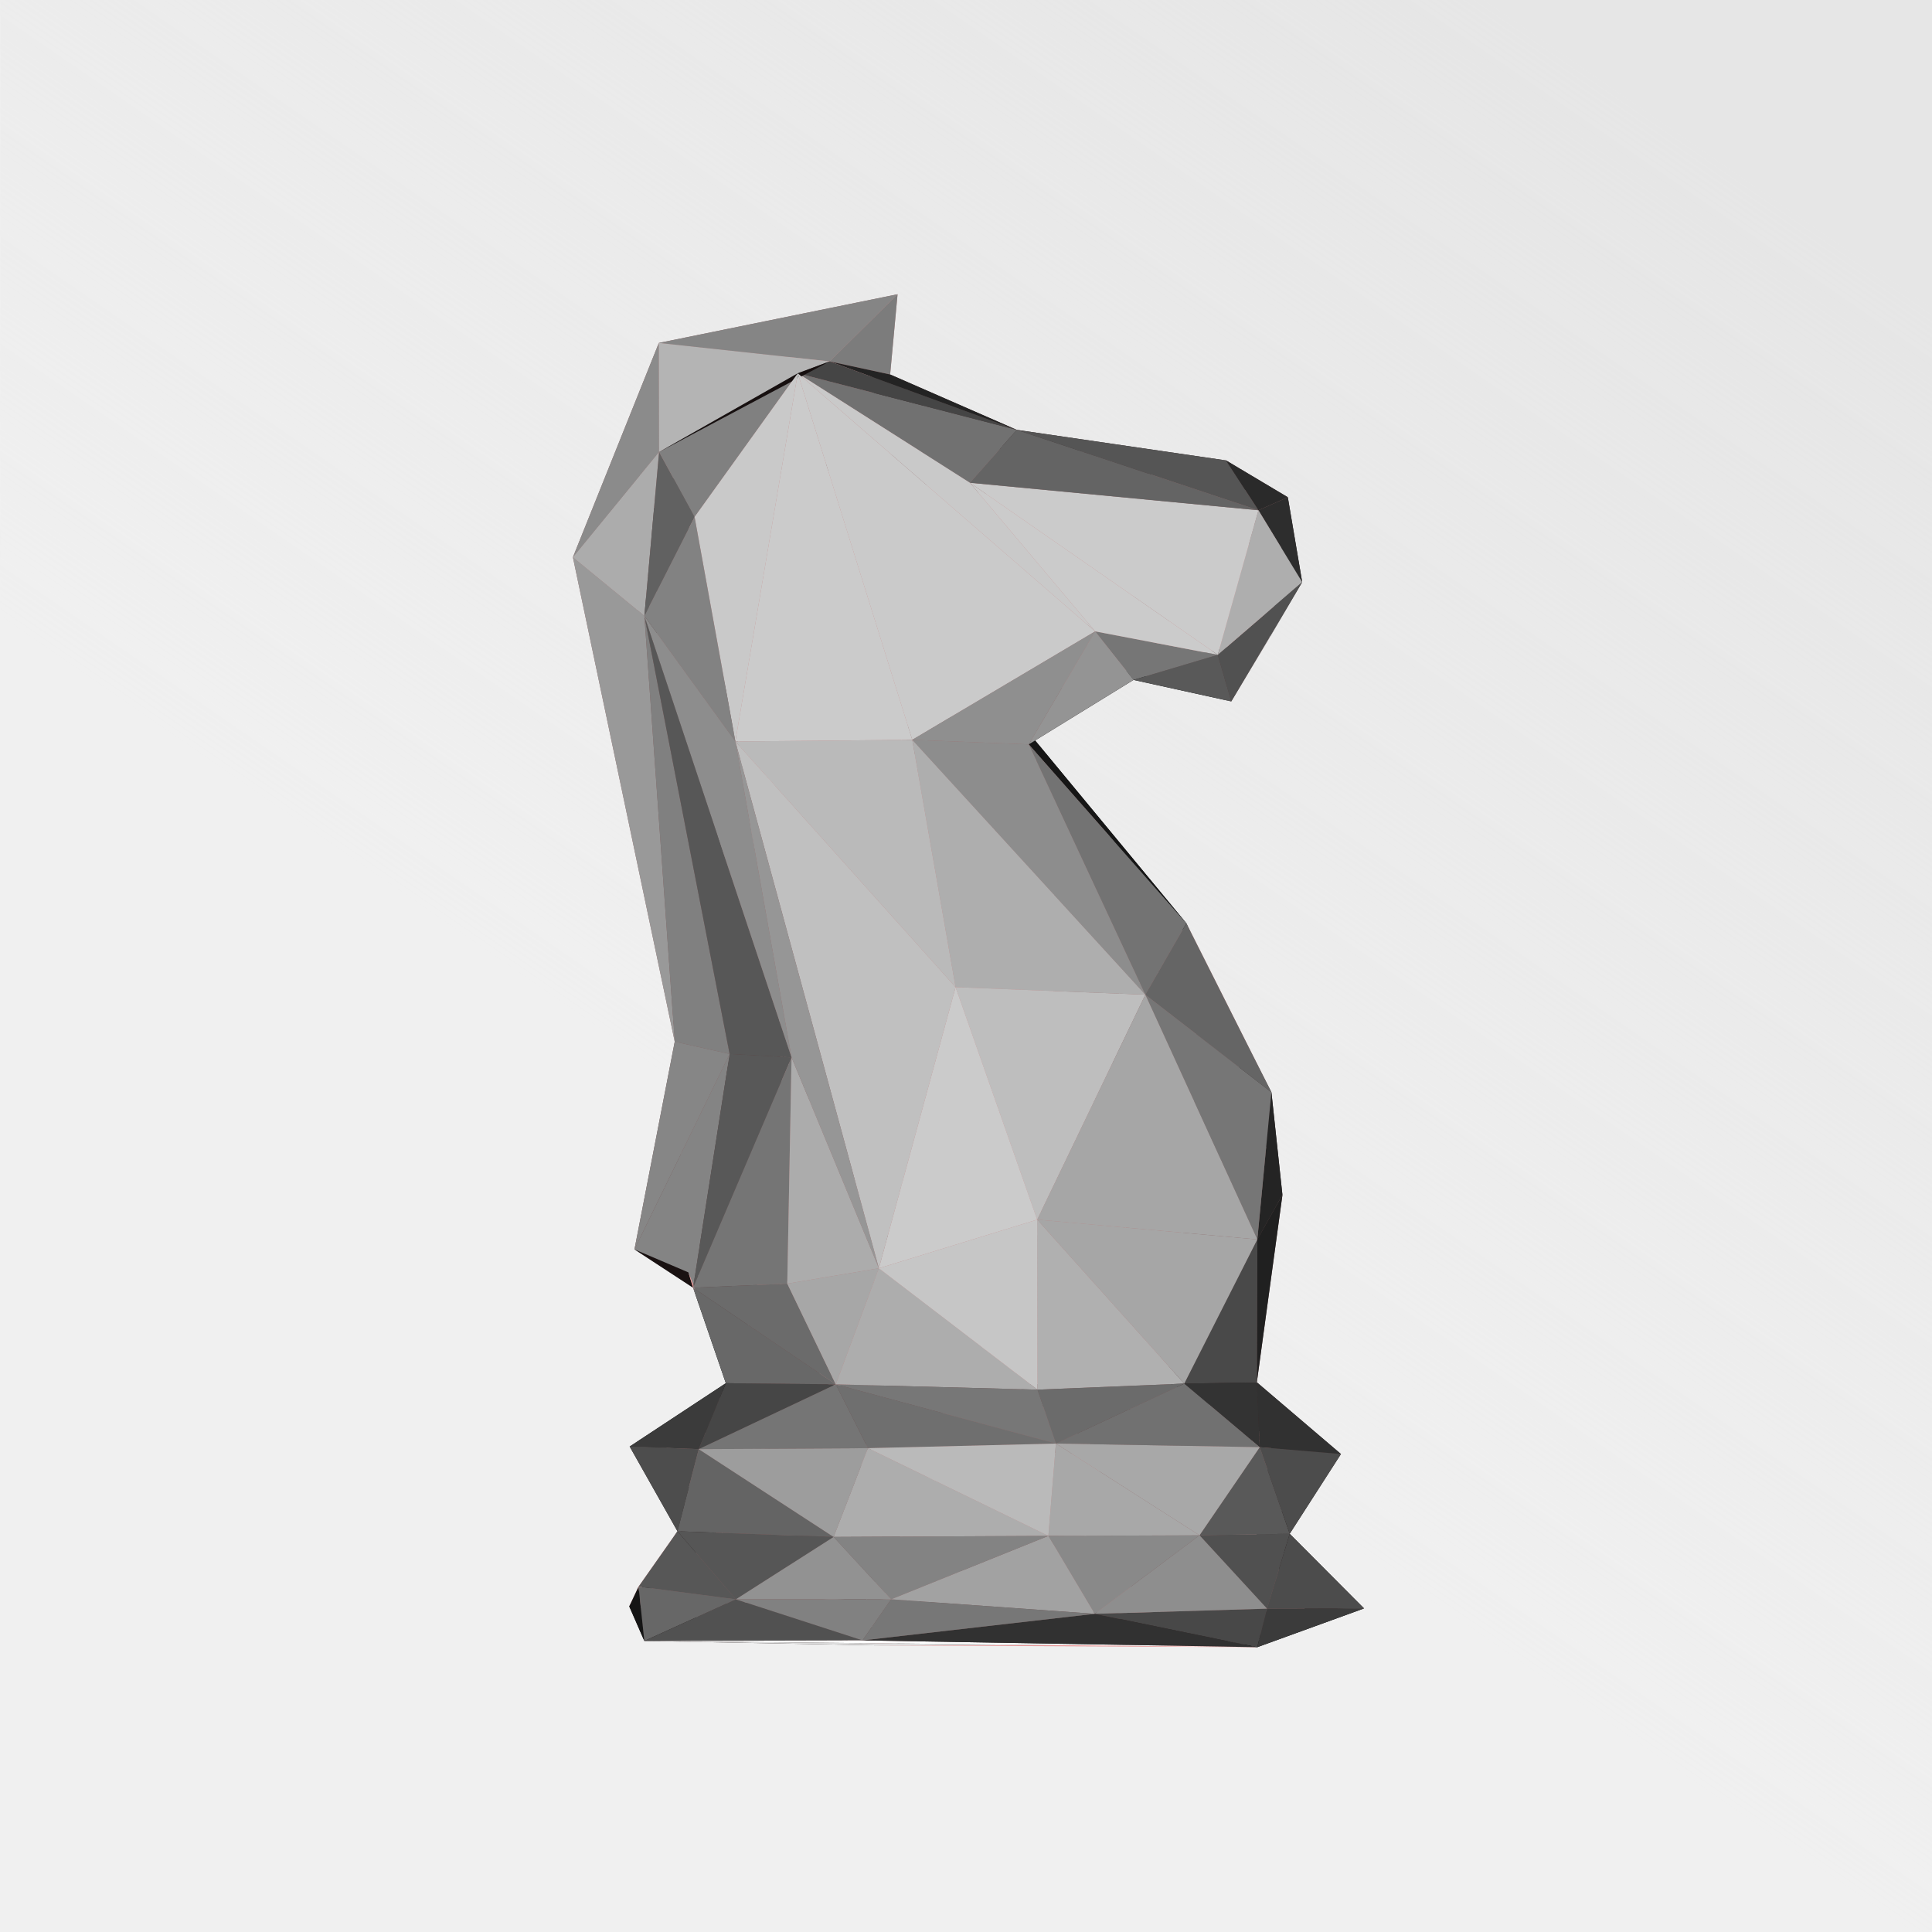
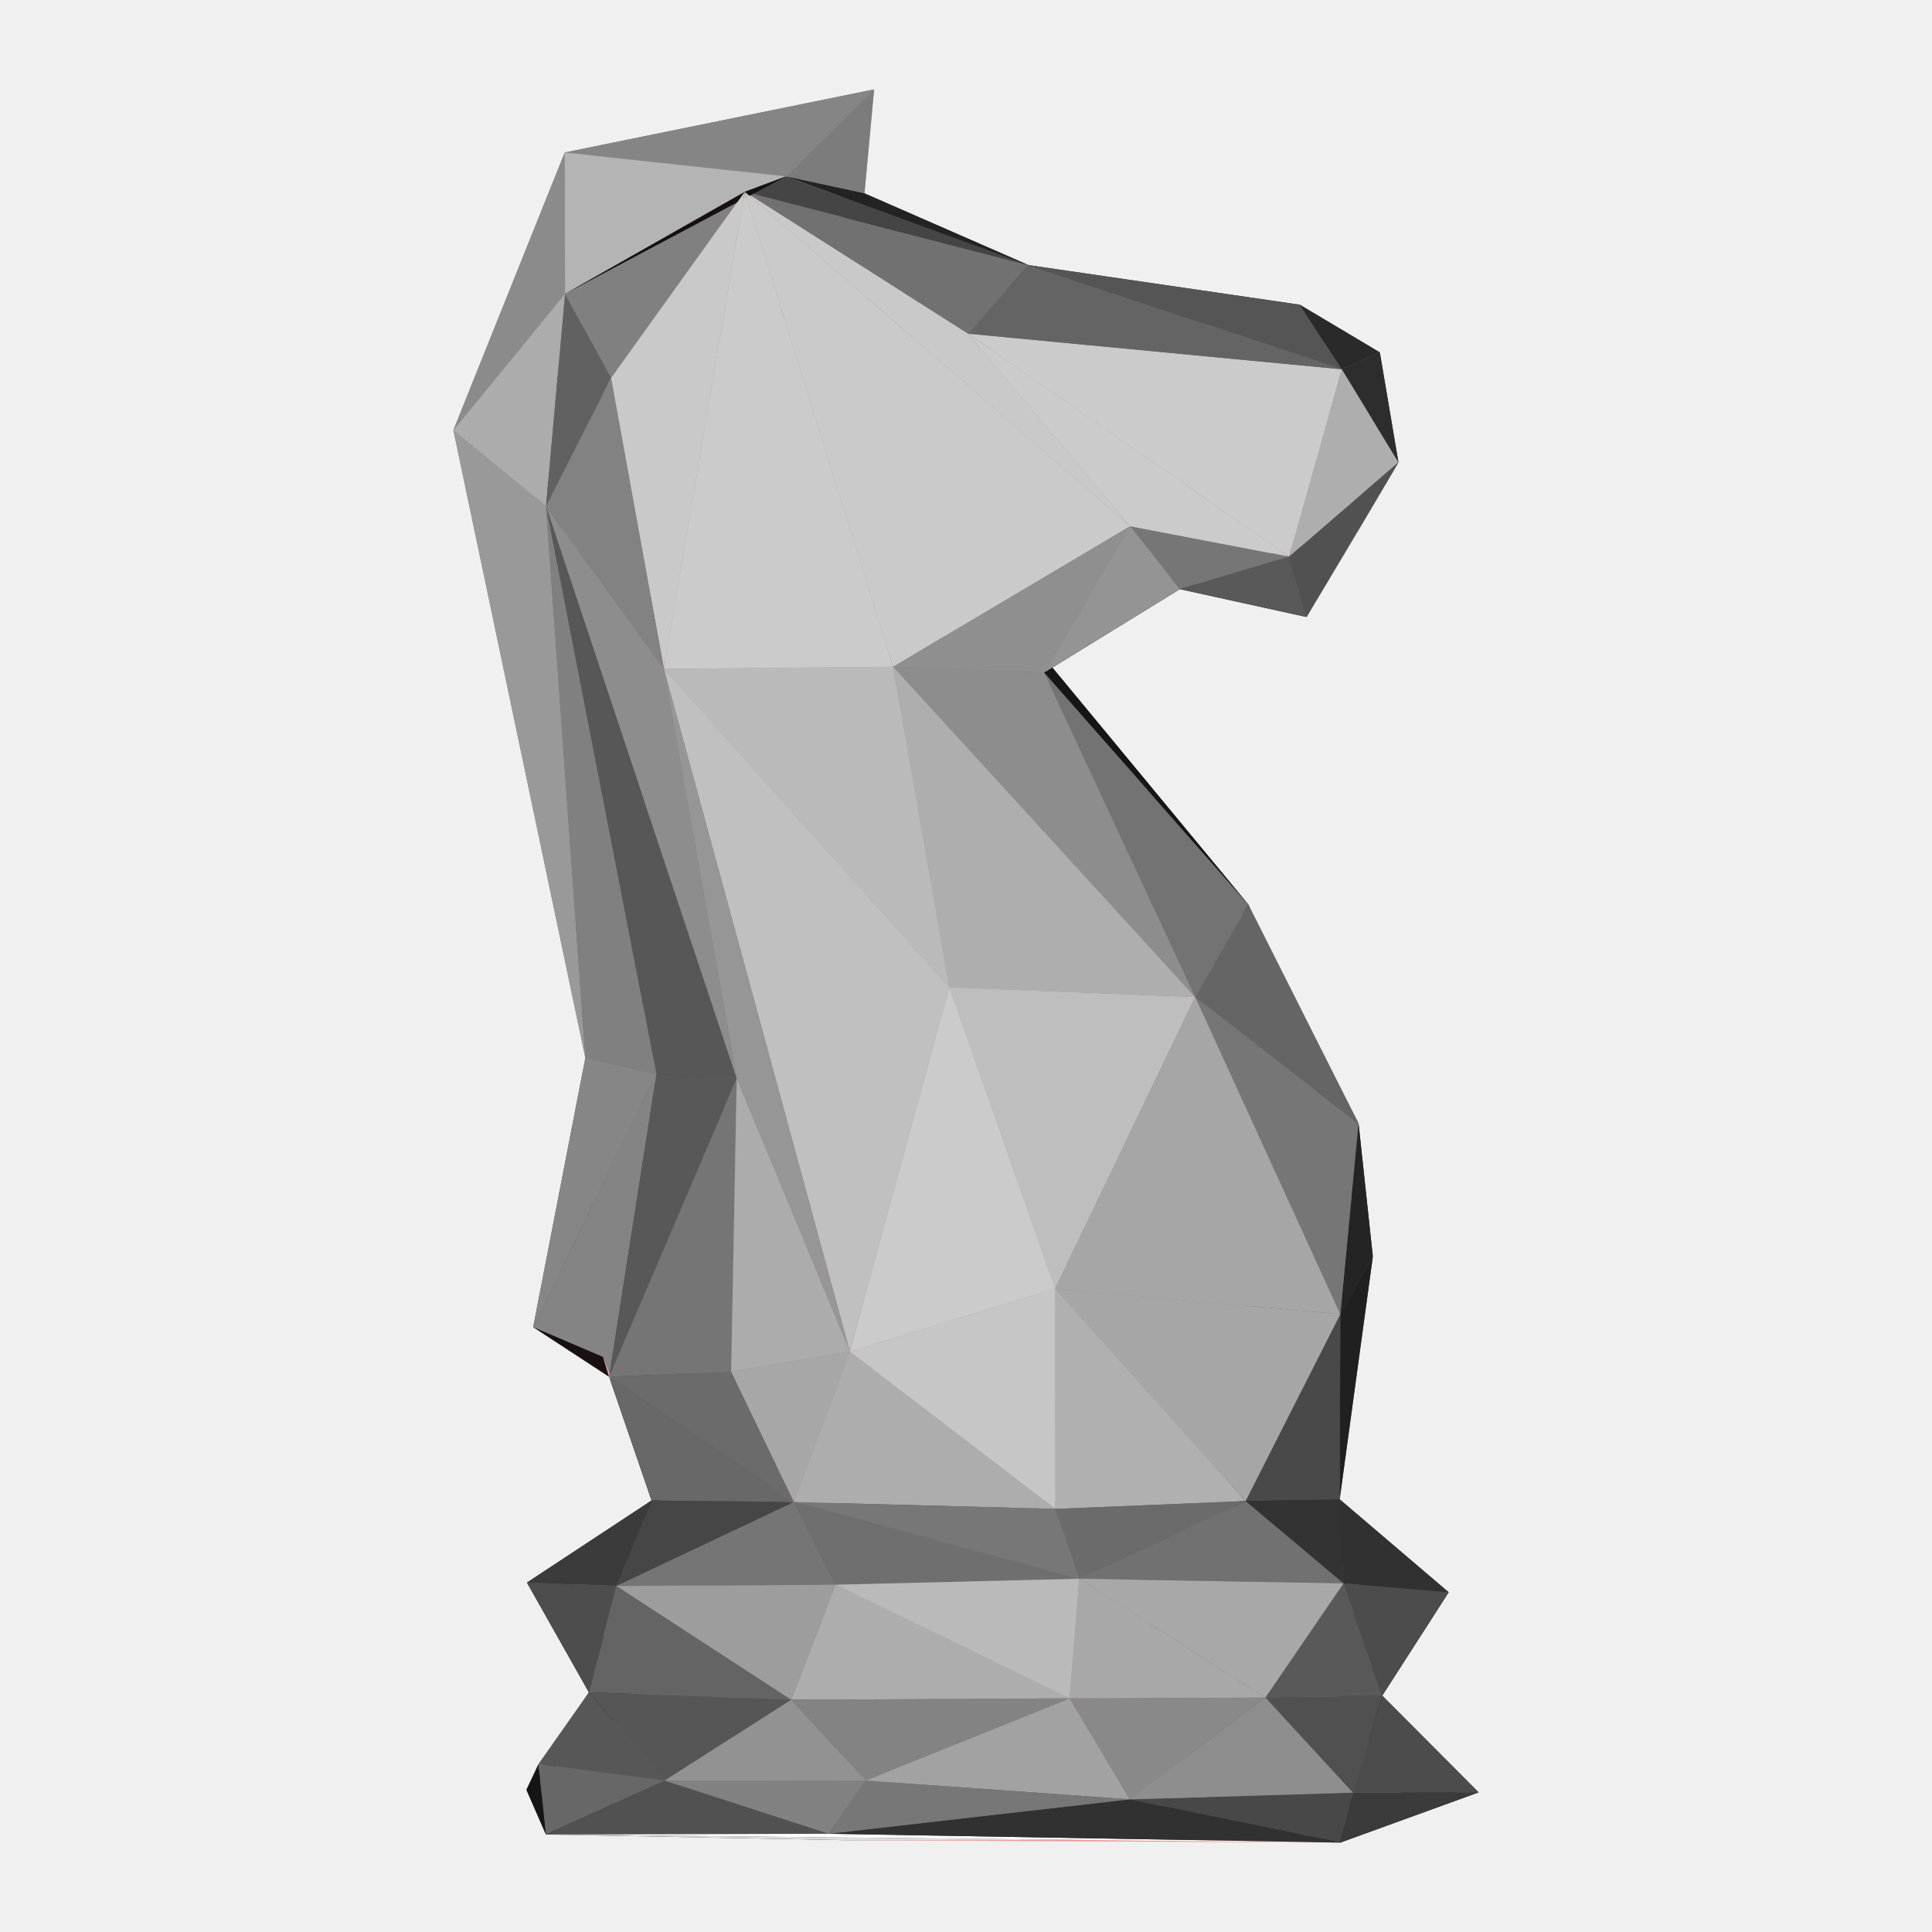
- <svg xmlns="http://www.w3.org/2000/svg" xmlns:xlink="http://www.w3.org/1999/xlink" version="1.1" id="Layer_1" x="0px" y="0px" viewBox="0 0 500 500" enable-background="new 0 0 2674.243 1085.728" width="500" height="500">
-   <defs id="defs2653">
-     <linearGradient id="linearGradient4434">
-       <stop style="stop-color:#e6e6e6;stop-opacity:1;" offset="0" id="stop4430" />
-       <stop style="stop-color:#e6e6e6;stop-opacity:0;" offset="1" id="stop4432" />
-     </linearGradient>
-     <linearGradient xlink:href="#linearGradient4434" id="linearGradient4436" x1="155.945" y1="-1.133" x2="75.141" y2="116.298" gradientUnits="userSpaceOnUse" gradientTransform="matrix(2.456624,0,0,2.456624,1.395686,2.321713)" />
-   </defs>
-   <rect style="fill:url(#linearGradient4436);fill-opacity:1;stroke:#ff7f2a;stroke-width:0" id="rect4332" width="501.116" height="502.428" x="0.084" y="-0.302" />
-   <g id="g4107" transform="matrix(0.4875319,0,0,0.4875319,-527.9996,-76.15766)">
+ <svg xmlns="http://www.w3.org/2000/svg" version="1.1" id="Layer_1" x="0px" y="0px" viewBox="0 0 500 500" enable-background="new 0 0 2674.243 1085.728" width="500" height="500">
+   <defs id="defs2653" />
+   <g id="g4107" transform="matrix(0.6317757,0,0,0.6317757,-759.0146,-174.2421)">
    <g id="g1048">
-       <polygon fill="#b67f7f" points="1659.466,971.479 1535.436,925.903 1668.236,928.147 " id="polygon656" />
-       <polygon fill="#bb8383" points="1659.466,971.479 1561.669,970.623 1535.436,925.903 " id="polygon658" />
-       <polygon fill="#aa7777" points="1696.42,1013.53 1543.052,1004.564 1659.466,971.479 " id="polygon660" />
-       <polygon fill="#906464" points="1659.466,971.479 1543.052,1004.564 1561.669,970.623 " id="polygon662" />
-       <polygon fill="#704e4e" points="1696.42,1013.53 1548.054,1029.623 1543.052,1004.564 " id="polygon664" />
-       <polygon fill="#916565" points="1668.236,928.147 1535.436,925.903 1621.62,890.935 " id="polygon666" />
-       <polygon fill="#c08787" points="1621.62,890.935 1523.26,891.743 1555.516,815.816 " id="polygon668" />
-       <polygon fill="#6b4b4b" points="1535.436,925.903 1523.26,891.743 1621.62,890.935 " id="polygon670" />
-       <polygon fill="#c88c8c" points="1650.983,697.662 1621.62,890.935 1555.516,815.816 " id="polygon672" />
-       <polygon fill="#c88c8c" points="1650.983,697.662 1555.516,815.816 1582.315,682.28 " id="polygon674" />
-       <polygon fill="#694949" points="1621.62,890.935 1758.702,919.918 1668.236,928.147 " id="polygon676" />
-       <polygon fill="#805959" points="1702.371,890.103 1758.702,919.918 1621.62,890.935 " id="polygon678" />
-       <polygon fill="#b98181" points="1702.371,890.103 1621.62,890.935 1650.983,697.662 " id="polygon680" />
-       <polygon fill="#b17c7c" points="1484.307,842.834 1555.516,815.816 1523.26,891.743 " id="polygon682" />
-       <polygon fill="#a97676" points="1484.307,842.834 1499.538,717.5 1555.516,815.816 " id="polygon684" />
-       <polygon fill="#4b3434" points="1696.42,1013.53 1775.713,1010.642 1741.279,1029.475 " id="polygon686" />
-       <polygon fill="#352525" points="1548.054,1029.623 1696.42,1013.53 1741.279,1029.475 " id="polygon688" />
-       <polygon fill="#8b6161" points="1463.762,971.525 1535.436,925.903 1561.669,970.623 " id="polygon690" />
-       <polygon fill="#6f4e4e" points="1543.052,1004.564 1463.762,971.525 1561.669,970.623 " id="polygon692" />
-       <polygon fill="#926666" points="1758.702,919.918 1749.95,970.762 1668.236,928.147 " id="polygon694" />
-       <polygon fill="#7d5858" points="1696.42,1013.53 1749.95,970.762 1775.713,1010.642 " id="polygon696" />
-       <polygon fill="#7a5656" points="1696.42,1013.53 1659.466,971.479 1749.95,970.762 " id="polygon698" />
-       <polygon fill="#916666" points="1749.95,970.762 1659.466,971.479 1668.236,928.147 " id="polygon700" />
-       <polygon fill="#ad7979" points="1715.942,763.864 1702.371,890.103 1650.983,697.662 " id="polygon702" />
-       <polygon fill="#8e6363" points="1535.436,925.903 1463.762,971.525 1436.787,924.765 " id="polygon704" />
-       <polygon fill="#6b4a4a" points="1523.26,891.743 1535.436,925.903 1436.787,924.765 " id="polygon706" />
-       <polygon fill="#604343" points="1543.052,1004.564 1548.054,1029.623 1417.034,1008.927 " id="polygon708" />
-       <polygon fill="#805a5a" points="1417.034,1008.927 1463.762,971.525 1543.052,1004.564 " id="polygon710" />
-       <polygon fill="#936666" points="1555.516,815.816 1499.538,717.5 1474.828,549.382 " id="polygon712" />
-       <polygon fill="#c48989" points="1582.315,682.28 1555.516,815.816 1474.828,549.382 " id="polygon714" />
-       <polygon fill="#bb8383" points="1650.983,697.662 1582.315,682.28 1560.701,543.446 " id="polygon716" />
-       <polygon fill="#bf8585" points="1560.701,543.446 1582.315,682.28 1474.828,549.382 " id="polygon718" />
-       <polygon fill="#cb8e8e" points="1508.192,404.035 1560.701,543.446 1474.828,549.382 " id="polygon720" />
-       <polygon fill="#c88c8c" points="1474.828,549.382 1448.507,435.406 1508.192,404.035 " id="polygon722" />
-       <polygon fill="#c48989" points="1507.542,343.314 1508.192,404.035 1448.507,435.406 " id="polygon724" />
-       <polygon fill="#cb8e8e" points="1744.553,439.031 1560.701,543.446 1508.192,404.035 " id="polygon726" />
-       <polygon fill="#473232" points="1436.787,924.765 1472.545,891.41 1523.26,891.743 " id="polygon728" />
-       <polygon fill="#6d4c4c" points="1523.26,891.743 1472.545,891.41 1484.307,842.834 " id="polygon730" />
-       <polygon fill="#ca8d8d" points="1744.553,439.031 1757.122,494.412 1680.791,512.195 " id="polygon732" />
-       <polygon fill="#b07b7b" points="1680.791,512.195 1560.701,543.446 1744.553,439.031 " id="polygon734" />
-       <polygon fill="#c08787" points="1596.433,392.028 1508.192,404.035 1507.542,343.314 " id="polygon736" />
-       <polygon fill="#966969" points="1596.433,392.028 1744.553,439.031 1508.192,404.035 " id="polygon738" />
-       <polygon fill="#916565" points="1719.426,660.879 1715.942,763.864 1650.983,697.662 " id="polygon740" />
-       <polygon fill="#926666" points="1631.413,547.96 1560.701,543.446 1680.791,512.195 " id="polygon742" />
-       <polygon fill="#906565" points="1631.413,547.96 1719.426,660.879 1650.983,697.662 " id="polygon744" />
-       <polygon fill="#9e6e6e" points="1631.413,547.96 1650.983,697.662 1560.701,543.446 " id="polygon746" />
-       <polygon fill="#674848" points="1484.307,842.834 1448.423,831.64 1499.538,717.5 " id="polygon748" />
-       <polygon fill="#5a3f3f" points="1484.307,842.834 1472.545,891.41 1448.423,831.64 " id="polygon750" />
-       <polygon fill="#8d6262" points="1596.433,392.028 1766.622,420.155 1744.553,439.031 " id="polygon752" />
-       <polygon fill="#926666" points="1766.622,420.155 1757.122,494.412 1744.553,439.031 " id="polygon754" />
-       <polygon fill="#5b3f3f" points="1499.538,717.5 1448.423,831.64 1471.023,712.14 " id="polygon756" />
-       <polygon fill="#785454" points="1719.426,660.879 1763.764,790.547 1715.942,763.864 " id="polygon758" />
-       <polygon fill="#875e5e" points="1702.371,890.103 1715.942,763.864 1763.764,790.547 " id="polygon760" />
-       <polygon fill="#704e4e" points="1469.557,364.69 1507.542,343.314 1448.507,435.406 " id="polygon762" />
-       <polygon fill="#624545" points="1448.507,435.406 1417.695,445.217 1469.557,364.69 " id="polygon764" />
-       <polygon fill="#916565" points="1474.828,549.382 1499.538,717.5 1417.695,445.217 " id="polygon766" />
-       <polygon fill="#7f5858" points="1474.828,549.382 1417.695,445.217 1448.507,435.406 " id="polygon768" />
-       <polygon fill="#563c3c" points="1499.538,717.5 1471.023,712.14 1417.695,445.217 " id="polygon770" />
-       <polygon fill="#624545" points="1763.764,790.547 1750.181,889.983 1702.371,890.103 " id="polygon772" />
-       <polygon fill="#362626" points="1702.371,890.103 1750.181,889.983 1758.702,919.918 " id="polygon774" />
-       <polygon fill="#535353" points="1555.523,355.005 1507.542,343.314 1469.557,364.69 " id="polygon776" />
-       <polygon fill="#412d2d" points="1507.542,343.314 1555.523,355.005 1596.433,392.028 " id="polygon778" />
-       <polygon fill="#c38888" points="1469.557,364.69 1559.465,312.411 1555.523,355.005 " id="polygon780" />
-       <polygon fill="#a87575" points="1432.744,338.25 1469.557,364.69 1417.695,445.217 " id="polygon782" />
-       <polygon fill="#966969" points="1559.465,312.411 1469.557,364.69 1432.744,338.25 " id="polygon784" />
-       <polygon fill="#885f5f" points="1448.423,831.64 1441.175,709.172 1471.023,712.14 " id="polygon786" />
-       <polygon fill="#865e5e" points="1441.175,709.172 1417.695,445.217 1471.023,712.14 " id="polygon788" />
-       <polygon fill="#291d1d" points="1758.702,919.918 1750.181,889.983 1794.831,928.06 " id="polygon790" />
-       <polygon fill="#432f2f" points="1749.95,970.762 1758.702,919.918 1794.831,928.06 " id="polygon792" />
-       <polygon fill="#926666" points="1432.744,338.25 1417.695,445.217 1387.124,452.024 " id="polygon794" />
-       <polygon fill="#9d6e6e" points="1417.695,445.217 1441.175,709.172 1387.124,452.024 " id="polygon796" />
-       <polygon fill="#463131" points="1766.622,420.155 1596.433,392.028 1733.838,400.617 " id="polygon798" />
-       <polygon fill="#755252" points="1448.423,831.64 1419.803,819.434 1441.175,709.172 " id="polygon800" />
-       <polygon fill="#2d1f1f" points="1417.258,924.088 1436.787,924.765 1463.762,971.525 " id="polygon802" />
-       <polygon fill="#241919" points="1417.258,924.088 1472.545,891.41 1436.787,924.765 " id="polygon804" />
-       <polygon fill="#322323" points="1733.838,400.617 1596.433,392.028 1622.752,384.4 " id="polygon806" />
-       <polygon fill="#4b3535" points="1622.752,384.4 1596.433,392.028 1555.523,355.005 " id="polygon808" />
-       <polygon fill="#573d3d" points="1757.122,494.412 1736.61,528.54 1680.791,512.195 " id="polygon810" />
-       <polygon fill="#322323" points="1775.713,1010.642 1749.95,970.762 1807.094,1010.015 " id="polygon812" />
-       <polygon fill="#211717" points="1775.713,1010.642 1807.094,1010.015 1741.279,1029.475 " id="polygon814" />
-       <polygon fill="#8b8b8b" points="1387.124,452.024 1432.872,396.157 1432.744,338.25 " id="polygon816" />
-       <polygon fill="#231818" points="1749.95,970.762 1794.831,928.06 1767.629,970.389 " id="polygon818" />
-       <polygon fill="#201616" points="1749.95,970.762 1767.629,970.389 1807.094,1010.015 " id="polygon820" />
-       <polygon points="1468.309,890.461 1472.545,891.41 1417.258,924.088 " id="polygon822" />
-       <polygon fill="#241919" points="1417.034,1008.927 1442.631,969.057 1463.762,971.525 " id="polygon824" />
-       <polygon fill="#261a1a" points="1442.631,969.057 1417.258,924.088 1463.762,971.525 " id="polygon826" />
-       <polygon fill="#2f2121" points="1757.916,736.015 1763.764,790.547 1719.426,660.879 " id="polygon828" />
-       <polygon fill="#999999" points="1387.124,452.024 1441.175,709.172 1425.066,483.155 " id="polygon830" />
-       <polygon fill="#acacac" points="1425.066,483.155 1432.872,396.157 1387.124,452.024 " id="polygon832" />
-       <polygon fill="#7c7c7c" points="1559.465,312.411 1523.397,348.058 1555.523,355.005 " id="polygon834" />
-       <polygon fill="#232323" points="1622.752,384.4 1555.523,355.005 1523.397,348.058 " id="polygon836" />
-       <polygon fill="#858585" points="1432.744,338.25 1523.397,348.058 1559.465,312.411 " id="polygon838" />
-       <polygon fill="#b4b4b4" points="1523.397,348.058 1432.744,338.25 1432.872,396.157 " id="polygon840" />
-       <polygon points="1684.727,517.13 1680.791,512.195 1736.61,528.54 " id="polygon842" />
-       <polygon fill="#868686" points="1470.317,715.7 1441.175,709.172 1419.803,819.434 " id="polygon844" />
-       <polygon fill="#808080" points="1441.175,709.172 1470.317,715.7 1425.066,483.155 " id="polygon846" />
-       <polygon fill="#1a1212" points="1629.101,551.35 1680.791,512.195 1684.727,517.13 " id="polygon848" />
-       <polygon points="1629.101,551.35 1631.413,547.96 1680.791,512.195 " id="polygon850" />
-       <polygon fill="#251a1a" points="1425.037,1027.272 1417.034,1008.927 1548.054,1029.623 " id="polygon852" />
-       <polygon points="1631.413,547.96 1712.786,646.346 1719.426,660.879 " id="polygon854" />
-       <polygon fill="#ee9999" points="1757.916,736.015 1719.426,660.879 1712.786,646.346 " id="polygon856" />
-       <polygon fill="#161616" points="1631.413,547.96 1629.101,551.35 1712.786,646.346 " id="polygon858" />
-       <polygon fill="#271b1b" points="1774.251,465.204 1757.122,494.412 1766.622,420.155 " id="polygon860" />
-       <polygon fill="#dddddd" points="1774.251,465.204 1736.61,528.54 1757.122,494.412 " id="polygon862" />
-       <polygon fill="#848484" points="1419.803,819.434 1450.919,839.778 1470.317,715.7 " id="polygon864" />
-       <polygon fill="#191111" points="1450.919,839.778 1419.803,819.434 1448.423,831.64 " id="polygon866" />
-       <polygon fill="#ee9999" points="1448.423,831.64 1472.545,891.41 1450.919,839.778 " id="polygon868" />
-       <polygon points="1472.545,891.41 1468.309,890.461 1450.919,839.778 " id="polygon870" />
-       <polygon fill="#ffaaaa" points="1442.631,969.057 1417.034,1008.927 1421.983,998.428 " id="polygon872" />
-       <polygon fill="#151515" points="1417.034,1008.927 1425.037,1027.272 1421.983,998.428 " id="polygon874" />
-       <polygon fill="#555555" points="1751.034,427.067 1733.838,400.617 1622.752,384.4 " id="polygon876" />
-       <polygon fill="#2a2a2a" points="1766.622,420.155 1733.838,400.617 1751.034,427.067 " id="polygon878" />
-       <polygon fill="#2d2d2d" points="1751.034,427.067 1774.251,465.204 1766.622,420.155 " id="polygon880" />
-       <polygon fill="#202020" points="1750.446,814.148 1750.181,889.983 1763.764,790.547 " id="polygon882" />
-       <polygon fill="#242424" points="1750.446,814.148 1763.764,790.547 1757.916,736.015 " id="polygon884" />
-       <polygon fill="#595959" points="1684.727,517.13 1736.61,528.54 1729.442,503.818 " id="polygon886" />
-       <polygon fill="#515151" points="1729.442,503.818 1736.61,528.54 1774.251,465.204 " id="polygon888" />
-       <polygon fill="#aeaeae" points="1774.251,465.204 1751.034,427.067 1729.442,503.818 " id="polygon890" />
-       <polygon fill="#767676" points="1684.727,517.13 1729.442,503.818 1664.33,491.371 " id="polygon892" />
-       <polygon fill="#949494" points="1664.33,491.371 1629.101,551.35 1684.727,517.13 " id="polygon894" />
-       <polygon fill="#cbcbcb" points="1664.33,491.371 1729.442,503.818 1597.889,412.481 " id="polygon896" />
-       <polygon fill="#cbcbcb" points="1597.889,412.481 1729.442,503.818 1751.034,427.067 " id="polygon898" />
-       <polygon fill="#646464" points="1751.034,427.067 1622.752,384.4 1597.889,412.481 " id="polygon900" />
-       <polygon fill="#dddddd" points="1425.037,1027.272 1548.054,1029.623 1750.385,1030.604 " id="polygon902" />
-       <polygon points="1750.385,1030.604 1741.279,1029.475 1807.094,1010.015 " id="polygon904" />
-       <polygon fill="#ee9999" points="1548.054,1029.623 1741.279,1029.475 1750.385,1030.604 " id="polygon906" />
-       <polygon fill="#616161" points="1432.872,396.157 1425.066,483.155 1451.722,430.648 " id="polygon908" />
-       <polygon fill="#717171" points="1597.889,412.481 1622.752,384.4 1506.492,354.368 " id="polygon910" />
-       <polygon fill="#808080" points="1432.872,396.157 1451.722,430.648 1506.492,354.368 " id="polygon912" />
-       <polygon fill="#c9c9c9" points="1506.492,354.368 1664.33,491.371 1597.889,412.481 " id="polygon914" />
-       <polygon fill="#454545" points="1506.492,354.368 1622.752,384.4 1523.397,348.058 " id="polygon916" />
-       <polygon fill="#171010" points="1523.397,348.058 1432.872,396.157 1506.492,354.368 " id="polygon918" />
-       <polygon fill="#cacaca" points="1506.492,354.368 1567.264,548.936 1664.33,491.371 " id="polygon920" />
-       <polygon fill="#8f8f8f" points="1664.33,491.371 1567.264,548.936 1629.101,551.35 " id="polygon922" />
-       <polygon fill="#cbcbcb" points="1506.492,354.368 1473.362,549.808 1567.264,548.936 " id="polygon924" />
-       <polygon fill="#c9c9c9" points="1451.722,430.648 1473.362,549.808 1506.492,354.368 " id="polygon926" />
-       <polygon fill="#828282" points="1425.066,483.155 1473.362,549.808 1451.722,430.648 " id="polygon928" />
-       <polygon fill="#494949" points="1750.446,814.148 1711.647,890.689 1750.181,889.983 " id="polygon930" />
-       <polygon fill="#3b3b3b" points="1468.309,890.461 1417.258,924.088 1453.93,925.476 " id="polygon932" />
-       <polygon fill="#4d4d4d" points="1453.93,925.476 1417.258,924.088 1442.631,969.057 " id="polygon934" />
-       <polygon fill="#656565" points="1691.001,684.224 1757.916,736.015 1712.786,646.346 " id="polygon936" />
-       <polygon fill="#767676" points="1691.001,684.224 1750.446,814.148 1757.916,736.015 " id="polygon938" />
-       <polygon fill="#737373" points="1691.001,684.224 1712.786,646.346 1629.101,551.35 " id="polygon940" />
-       <polygon fill="#8d8d8d" points="1629.101,551.35 1567.264,548.936 1691.001,684.224 " id="polygon942" />
-       <polygon fill="#575757" points="1503.191,717.532 1425.066,483.155 1470.317,715.7 " id="polygon944" />
-       <polygon fill="#585858" points="1450.919,839.778 1503.191,717.532 1470.317,715.7 " id="polygon946" />
-       <polygon fill="#8d8d8d" points="1425.066,483.155 1503.191,717.532 1473.362,549.808 " id="polygon948" />
-       <polygon fill="#686868" points="1468.309,890.461 1526.671,891.076 1450.919,839.778 " id="polygon950" />
-       <polygon fill="#464646" points="1453.93,925.476 1526.671,891.076 1468.309,890.461 " id="polygon952" />
-       <polygon fill="#313131" points="1794.831,928.06 1750.181,889.983 1751.71,924.437 " id="polygon954" />
-       <polygon fill="#595959" points="1767.629,970.389 1751.71,924.437 1719.752,971.197 " id="polygon956" />
-       <polygon fill="#333333" points="1750.181,889.983 1711.647,890.689 1751.71,924.437 " id="polygon958" />
-       <polygon fill="#4c4c4c" points="1767.629,970.389 1794.831,928.06 1751.71,924.437 " id="polygon960" />
-       <polygon fill="#505050" points="1755.597,1010.144 1767.629,970.389 1719.752,971.197 " id="polygon962" />
-       <polygon fill="#3b3b3b" points="1755.597,1010.144 1750.385,1030.604 1807.094,1010.015 " id="polygon964" />
-       <polygon fill="#4c4c4c" points="1807.094,1010.015 1767.629,970.389 1755.597,1010.144 " id="polygon966" />
-       <polygon fill="#757575" points="1500.916,837.611 1503.191,717.532 1450.919,839.778 " id="polygon968" />
-       <polygon fill="#6b6b6b" points="1500.916,837.611 1450.919,839.778 1526.671,891.076 " id="polygon970" />
-       <polygon fill="#575757" points="1473.637,1005.195 1442.631,969.057 1421.983,998.428 " id="polygon972" />
-       <polygon fill="#676767" points="1473.637,1005.195 1421.983,998.428 1425.037,1027.272 " id="polygon974" />
-       <polygon fill="#646464" points="1525.515,972.081 1453.93,925.476 1442.631,969.057 " id="polygon976" />
-       <polygon fill="#565656" points="1525.515,972.081 1442.631,969.057 1473.637,1005.195 " id="polygon978" />
-       <polygon fill="#aeaeae" points="1691.001,684.224 1567.264,548.936 1590.264,680.242 " id="polygon980" />
-       <polygon fill="#bababa" points="1473.362,549.808 1590.264,680.242 1567.264,548.936 " id="polygon982" />
-       <polygon fill="#515151" points="1473.637,1005.195 1425.037,1027.272 1540.859,1026.985 " id="polygon984" />
-       <polygon fill="#ffffff" points="1540.859,1026.985 1425.037,1027.272 1750.385,1030.604 " id="polygon986" />
-       <polygon fill="#b0b0b0" points="1633.74,893.89 1711.647,890.689 1633.578,803.629 " id="polygon988" />
-       <polygon fill="#bebebe" points="1590.264,680.242 1633.578,803.629 1691.001,684.224 " id="polygon990" />
-       <polygon fill="#a6a6a6" points="1750.446,814.148 1633.578,803.629 1711.647,890.689 " id="polygon992" />
-       <polygon fill="#a6a6a6" points="1691.001,684.224 1633.578,803.629 1750.446,814.148 " id="polygon994" />
-       <polygon fill="#adadad" points="1549.546,829.455 1526.671,891.076 1633.74,893.89 " id="polygon996" />
-       <polygon fill="#cbcbcb" points="1590.264,680.242 1549.546,829.455 1633.578,803.629 " id="polygon998" />
-       <polygon fill="#c0c0c0" points="1473.362,549.808 1549.546,829.455 1590.264,680.242 " id="polygon1000" />
-       <polygon fill="#a7a7a7" points="1549.546,829.455 1500.916,837.611 1526.671,891.076 " id="polygon1002" />
-       <polygon fill="#acacac" points="1549.546,829.455 1503.191,717.532 1500.916,837.611 " id="polygon1004" />
-       <polygon fill="#c6c6c6" points="1549.546,829.455 1633.74,893.89 1633.578,803.629 " id="polygon1006" />
-       <polygon fill="#969696" points="1503.191,717.532 1549.546,829.455 1473.362,549.808 " id="polygon1008" />
-       <polygon fill="#757575" points="1543.752,924.951 1526.671,891.076 1453.93,925.476 " id="polygon1010" />
-       <polygon fill="#9d9d9d" points="1543.752,924.951 1453.93,925.476 1525.515,972.081 " id="polygon1012" />
-       <polygon fill="#adadad" points="1543.752,924.951 1525.515,972.081 1639.521,971.512 " id="polygon1014" />
-       <polygon fill="#717171" points="1751.71,924.437 1711.647,890.689 1643.519,922.505 " id="polygon1016" />
-       <polygon fill="#a8a8a8" points="1719.752,971.197 1643.519,922.505 1639.521,971.512 " id="polygon1018" />
-       <polygon fill="#6f6f6f" points="1643.519,922.505 1526.671,891.076 1543.752,924.951 " id="polygon1020" />
-       <polygon fill="#6b6b6b" points="1711.647,890.689 1633.74,893.89 1643.519,922.505 " id="polygon1022" />
-       <polygon fill="#777777" points="1633.74,893.89 1526.671,891.076 1643.519,922.505 " id="polygon1024" />
-       <polygon fill="#bababa" points="1543.752,924.951 1639.521,971.512 1643.519,922.505 " id="polygon1026" />
-       <polygon fill="#a8a8a8" points="1643.519,922.505 1719.752,971.197 1751.71,924.437 " id="polygon1028" />
-       <polygon fill="#898989" points="1719.752,971.197 1639.521,971.512 1664.124,1012.886 " id="polygon1030" />
-       <polygon fill="#484848" points="1750.385,1030.604 1755.597,1010.144 1664.124,1012.886 " id="polygon1032" />
-       <polygon fill="#8e8e8e" points="1755.597,1010.144 1719.752,971.197 1664.124,1012.886 " id="polygon1034" />
-       <polygon fill="#313131" points="1540.859,1026.985 1750.385,1030.604 1664.124,1012.886 " id="polygon1036" />
-       <polygon fill="#a2a2a2" points="1664.124,1012.886 1639.521,971.512 1556.02,1005.183 " id="polygon1038" />
-       <polygon fill="#838383" points="1639.521,971.512 1525.515,972.081 1556.02,1005.183 " id="polygon1040" />
-       <polygon fill="#929292" points="1525.515,972.081 1473.637,1005.195 1556.02,1005.183 " id="polygon1042" />
-       <polygon fill="#777777" points="1540.859,1026.985 1664.124,1012.886 1556.02,1005.183 " id="polygon1044" />
-       <polygon fill="#818181" points="1473.637,1005.195 1540.859,1026.985 1556.02,1005.183 " id="polygon1046" />
+       <polygon fill="#b67f7f" points="1535.436,925.903 1668.236,928.147 1659.466,971.479 " id="polygon656" />
+       <polygon fill="#bb8383" points="1561.669,970.623 1535.436,925.903 1659.466,971.479 " id="polygon658" />
+       <polygon fill="#aa7777" points="1543.052,1004.564 1659.466,971.479 1696.42,1013.53 " id="polygon660" />
+       <polygon fill="#906464" points="1543.052,1004.564 1561.669,970.623 1659.466,971.479 " id="polygon662" />
+       <polygon fill="#704e4e" points="1548.054,1029.623 1543.052,1004.564 1696.42,1013.53 " id="polygon664" />
+       <polygon fill="#916565" points="1535.436,925.903 1621.62,890.935 1668.236,928.147 " id="polygon666" />
+       <polygon fill="#c08787" points="1523.26,891.743 1555.516,815.816 1621.62,890.935 " id="polygon668" />
+       <polygon fill="#6b4b4b" points="1523.26,891.743 1621.62,890.935 1535.436,925.903 " id="polygon670" />
+       <polygon fill="#c88c8c" points="1621.62,890.935 1555.516,815.816 1650.983,697.662 " id="polygon672" />
+       <polygon fill="#c88c8c" points="1555.516,815.816 1582.315,682.28 1650.983,697.662 " id="polygon674" />
+       <polygon fill="#694949" points="1758.702,919.918 1668.236,928.147 1621.62,890.935 " id="polygon676" />
+       <polygon fill="#805959" points="1758.702,919.918 1621.62,890.935 1702.371,890.103 " id="polygon678" />
+       <polygon fill="#b98181" points="1621.62,890.935 1650.983,697.662 1702.371,890.103 " id="polygon680" />
+       <polygon fill="#b17c7c" points="1555.516,815.816 1523.26,891.743 1484.307,842.834 " id="polygon682" />
+       <polygon fill="#a97676" points="1499.538,717.5 1555.516,815.816 1484.307,842.834 " id="polygon684" />
+       <polygon fill="#4b3434" points="1775.713,1010.642 1741.279,1029.475 1696.42,1013.53 " id="polygon686" />
+       <polygon fill="#352525" points="1696.42,1013.53 1741.279,1029.475 1548.054,1029.623 " id="polygon688" />
+       <polygon fill="#8b6161" points="1535.436,925.903 1561.669,970.623 1463.762,971.525 " id="polygon690" />
+       <polygon fill="#6f4e4e" points="1463.762,971.525 1561.669,970.623 1543.052,1004.564 " id="polygon692" />
+       <polygon fill="#926666" points="1749.95,970.762 1668.236,928.147 1758.702,919.918 " id="polygon694" />
+       <polygon fill="#7d5858" points="1749.95,970.762 1775.713,1010.642 1696.42,1013.53 " id="polygon696" />
+       <polygon fill="#7a5656" points="1659.466,971.479 1749.95,970.762 1696.42,1013.53 " id="polygon698" />
+       <polygon fill="#916666" points="1659.466,971.479 1668.236,928.147 1749.95,970.762 " id="polygon700" />
+       <polygon fill="#ad7979" points="1702.371,890.103 1650.983,697.662 1715.942,763.864 " id="polygon702" />
+       <polygon fill="#8e6363" points="1463.762,971.525 1436.787,924.765 1535.436,925.903 " id="polygon704" />
+       <polygon fill="#6b4a4a" points="1535.436,925.903 1436.787,924.765 1523.26,891.743 " id="polygon706" />
+       <polygon fill="#604343" points="1548.054,1029.623 1417.034,1008.927 1543.052,1004.564 " id="polygon708" />
+       <polygon fill="#805a5a" points="1463.762,971.525 1543.052,1004.564 1417.034,1008.927 " id="polygon710" />
+       <polygon fill="#936666" points="1499.538,717.5 1474.828,549.382 1555.516,815.816 " id="polygon712" />
+       <polygon fill="#c48989" points="1555.516,815.816 1474.828,549.382 1582.315,682.28 " id="polygon714" />
+       <polygon fill="#bb8383" points="1582.315,682.28 1560.701,543.446 1650.983,697.662 " id="polygon716" />
+       <polygon fill="#bf8585" points="1582.315,682.28 1474.828,549.382 1560.701,543.446 " id="polygon718" />
+       <polygon fill="#cb8e8e" points="1560.701,543.446 1474.828,549.382 1508.192,404.035 " id="polygon720" />
+       <polygon fill="#c88c8c" points="1448.507,435.406 1508.192,404.035 1474.828,549.382 " id="polygon722" />
+       <polygon fill="#c48989" points="1508.192,404.035 1448.507,435.406 1507.542,343.314 " id="polygon724" />
+       <polygon fill="#cb8e8e" points="1560.701,543.446 1508.192,404.035 1744.553,439.031 " id="polygon726" />
+       <polygon fill="#473232" points="1472.545,891.41 1523.26,891.743 1436.787,924.765 " id="polygon728" />
+       <polygon fill="#6d4c4c" points="1472.545,891.41 1484.307,842.834 1523.26,891.743 " id="polygon730" />
+       <polygon fill="#ca8d8d" points="1757.122,494.412 1680.791,512.195 1744.553,439.031 " id="polygon732" />
+       <polygon fill="#b07b7b" points="1560.701,543.446 1744.553,439.031 1680.791,512.195 " id="polygon734" />
+       <polygon fill="#c08787" points="1508.192,404.035 1507.542,343.314 1596.433,392.028 " id="polygon736" />
+       <polygon fill="#966969" points="1744.553,439.031 1508.192,404.035 1596.433,392.028 " id="polygon738" />
+       <polygon fill="#916565" points="1715.942,763.864 1650.983,697.662 1719.426,660.879 " id="polygon740" />
+       <polygon fill="#926666" points="1560.701,543.446 1680.791,512.195 1631.413,547.96 " id="polygon742" />
+       <polygon fill="#906565" points="1719.426,660.879 1650.983,697.662 1631.413,547.96 " id="polygon744" />
+       <polygon fill="#9e6e6e" points="1650.983,697.662 1560.701,543.446 1631.413,547.96 " id="polygon746" />
+       <polygon fill="#674848" points="1448.423,831.64 1499.538,717.5 1484.307,842.834 " id="polygon748" />
+       <polygon fill="#5a3f3f" points="1472.545,891.41 1448.423,831.64 1484.307,842.834 " id="polygon750" />
+       <polygon fill="#8d6262" points="1766.622,420.155 1744.553,439.031 1596.433,392.028 " id="polygon752" />
+       <polygon fill="#926666" points="1757.122,494.412 1744.553,439.031 1766.622,420.155 " id="polygon754" />
+       <polygon fill="#5b3f3f" points="1448.423,831.64 1471.023,712.14 1499.538,717.5 " id="polygon756" />
+       <polygon fill="#785454" points="1763.764,790.547 1715.942,763.864 1719.426,660.879 " id="polygon758" />
+       <polygon fill="#875e5e" points="1715.942,763.864 1763.764,790.547 1702.371,890.103 " id="polygon760" />
+       <polygon fill="#704e4e" points="1507.542,343.314 1448.507,435.406 1469.557,364.69 " id="polygon762" />
+       <polygon fill="#624545" points="1417.695,445.217 1469.557,364.69 1448.507,435.406 " id="polygon764" />
+       <polygon fill="#916565" points="1499.538,717.5 1417.695,445.217 1474.828,549.382 " id="polygon766" />
+       <polygon fill="#7f5858" points="1417.695,445.217 1448.507,435.406 1474.828,549.382 " id="polygon768" />
+       <polygon fill="#563c3c" points="1471.023,712.14 1417.695,445.217 1499.538,717.5 " id="polygon770" />
+       <polygon fill="#624545" points="1750.181,889.983 1702.371,890.103 1763.764,790.547 " id="polygon772" />
+       <polygon fill="#362626" points="1750.181,889.983 1758.702,919.918 1702.371,890.103 " id="polygon774" />
+       <polygon fill="#535353" points="1507.542,343.314 1469.557,364.69 1555.523,355.005 " id="polygon776" />
+       <polygon fill="#412d2d" points="1555.523,355.005 1596.433,392.028 1507.542,343.314 " id="polygon778" />
+       <polygon fill="#c38888" points="1559.465,312.411 1555.523,355.005 1469.557,364.69 " id="polygon780" />
+       <polygon fill="#a87575" points="1469.557,364.69 1417.695,445.217 1432.744,338.25 " id="polygon782" />
+       <polygon fill="#966969" points="1469.557,364.69 1432.744,338.25 1559.465,312.411 " id="polygon784" />
+       <polygon fill="#885f5f" points="1441.175,709.172 1471.023,712.14 1448.423,831.64 " id="polygon786" />
+       <polygon fill="#865e5e" points="1417.695,445.217 1471.023,712.14 1441.175,709.172 " id="polygon788" />
+       <polygon fill="#291d1d" points="1750.181,889.983 1794.831,928.06 1758.702,919.918 " id="polygon790" />
+       <polygon fill="#432f2f" points="1758.702,919.918 1794.831,928.06 1749.95,970.762 " id="polygon792" />
+       <polygon fill="#926666" points="1417.695,445.217 1387.124,452.024 1432.744,338.25 " id="polygon794" />
+       <polygon fill="#9d6e6e" points="1441.175,709.172 1387.124,452.024 1417.695,445.217 " id="polygon796" />
+       <polygon fill="#463131" points="1596.433,392.028 1733.838,400.617 1766.622,420.155 " id="polygon798" />
+       <polygon fill="#755252" points="1419.803,819.434 1441.175,709.172 1448.423,831.64 " id="polygon800" />
+       <polygon fill="#2d1f1f" points="1436.787,924.765 1463.762,971.525 1417.258,924.088 " id="polygon802" />
+       <polygon fill="#241919" points="1472.545,891.41 1436.787,924.765 1417.258,924.088 " id="polygon804" />
+       <polygon fill="#322323" points="1596.433,392.028 1622.752,384.4 1733.838,400.617 " id="polygon806" />
+       <polygon fill="#4b3535" points="1596.433,392.028 1555.523,355.005 1622.752,384.4 " id="polygon808" />
+       <polygon fill="#573d3d" points="1736.61,528.54 1680.791,512.195 1757.122,494.412 " id="polygon810" />
+       <polygon fill="#322323" points="1749.95,970.762 1807.094,1010.015 1775.713,1010.642 " id="polygon812" />
+       <polygon fill="#211717" points="1807.094,1010.015 1741.279,1029.475 1775.713,1010.642 " id="polygon814" />
+       <polygon fill="#8b8b8b" points="1432.872,396.157 1432.744,338.25 1387.124,452.024 " id="polygon816" />
+       <polygon fill="#231818" points="1794.831,928.06 1767.629,970.389 1749.95,970.762 " id="polygon818" />
+       <polygon fill="#201616" points="1767.629,970.389 1807.094,1010.015 1749.95,970.762 " id="polygon820" />
+       <polygon points="1472.545,891.41 1417.258,924.088 1468.309,890.461 " id="polygon822" />
+       <polygon fill="#241919" points="1442.631,969.057 1463.762,971.525 1417.034,1008.927 " id="polygon824" />
+       <polygon fill="#261a1a" points="1417.258,924.088 1463.762,971.525 1442.631,969.057 " id="polygon826" />
+       <polygon fill="#2f2121" points="1763.764,790.547 1719.426,660.879 1757.916,736.015 " id="polygon828" />
+       <polygon fill="#999999" points="1441.175,709.172 1425.066,483.155 1387.124,452.024 " id="polygon830" />
+       <polygon fill="#acacac" points="1432.872,396.157 1387.124,452.024 1425.066,483.155 " id="polygon832" />
+       <polygon fill="#7c7c7c" points="1523.397,348.058 1555.523,355.005 1559.465,312.411 " id="polygon834" />
+       <polygon fill="#232323" points="1555.523,355.005 1523.397,348.058 1622.752,384.4 " id="polygon836" />
+       <polygon fill="#858585" points="1523.397,348.058 1559.465,312.411 1432.744,338.25 " id="polygon838" />
+       <polygon fill="#b4b4b4" points="1432.744,338.25 1432.872,396.157 1523.397,348.058 " id="polygon840" />
+       <polygon points="1680.791,512.195 1736.61,528.54 1684.727,517.13 " id="polygon842" />
+       <polygon fill="#868686" points="1441.175,709.172 1419.803,819.434 1470.317,715.7 " id="polygon844" />
+       <polygon fill="#808080" points="1470.317,715.7 1425.066,483.155 1441.175,709.172 " id="polygon846" />
+       <polygon fill="#1a1212" points="1680.791,512.195 1684.727,517.13 1629.101,551.35 " id="polygon848" />
+       <polygon points="1631.413,547.96 1680.791,512.195 1629.101,551.35 " id="polygon850" />
+       <polygon fill="#251a1a" points="1417.034,1008.927 1548.054,1029.623 1425.037,1027.272 " id="polygon852" />
+       <polygon points="1712.786,646.346 1719.426,660.879 1631.413,547.96 " id="polygon854" />
+       <polygon fill="#ee9999" points="1719.426,660.879 1712.786,646.346 1757.916,736.015 " id="polygon856" />
+       <polygon fill="#161616" points="1629.101,551.35 1712.786,646.346 1631.413,547.96 " id="polygon858" />
+       <polygon fill="#271b1b" points="1757.122,494.412 1766.622,420.155 1774.251,465.204 " id="polygon860" />
+       <polygon fill="#dddddd" points="1736.61,528.54 1757.122,494.412 1774.251,465.204 " id="polygon862" />
+       <polygon fill="#848484" points="1450.919,839.778 1470.317,715.7 1419.803,819.434 " id="polygon864" />
+       <polygon fill="#191111" points="1419.803,819.434 1448.423,831.64 1450.919,839.778 " id="polygon866" />
+       <polygon fill="#ee9999" points="1472.545,891.41 1450.919,839.778 1448.423,831.64 " id="polygon868" />
+       <polygon points="1468.309,890.461 1450.919,839.778 1472.545,891.41 " id="polygon870" />
+       <polygon fill="#ffaaaa" points="1417.034,1008.927 1421.983,998.428 1442.631,969.057 " id="polygon872" />
+       <polygon fill="#151515" points="1425.037,1027.272 1421.983,998.428 1417.034,1008.927 " id="polygon874" />
+       <polygon fill="#555555" points="1733.838,400.617 1622.752,384.4 1751.034,427.067 " id="polygon876" />
+       <polygon fill="#2a2a2a" points="1733.838,400.617 1751.034,427.067 1766.622,420.155 " id="polygon878" />
+       <polygon fill="#2d2d2d" points="1774.251,465.204 1766.622,420.155 1751.034,427.067 " id="polygon880" />
+       <polygon fill="#202020" points="1750.181,889.983 1763.764,790.547 1750.446,814.148 " id="polygon882" />
+       <polygon fill="#242424" points="1763.764,790.547 1757.916,736.015 1750.446,814.148 " id="polygon884" />
+       <polygon fill="#595959" points="1736.61,528.54 1729.442,503.818 1684.727,517.13 " id="polygon886" />
+       <polygon fill="#515151" points="1736.61,528.54 1774.251,465.204 1729.442,503.818 " id="polygon888" />
+       <polygon fill="#aeaeae" points="1751.034,427.067 1729.442,503.818 1774.251,465.204 " id="polygon890" />
+       <polygon fill="#767676" points="1729.442,503.818 1664.33,491.371 1684.727,517.13 " id="polygon892" />
+       <polygon fill="#949494" points="1629.101,551.35 1684.727,517.13 1664.33,491.371 " id="polygon894" />
+       <polygon fill="#cbcbcb" points="1729.442,503.818 1597.889,412.481 1664.33,491.371 " id="polygon896" />
+       <polygon fill="#cbcbcb" points="1729.442,503.818 1751.034,427.067 1597.889,412.481 " id="polygon898" />
+       <polygon fill="#646464" points="1622.752,384.4 1597.889,412.481 1751.034,427.067 " id="polygon900" />
+       <polygon fill="#dddddd" points="1548.054,1029.623 1750.385,1030.604 1425.037,1027.272 " id="polygon902" />
+       <polygon points="1741.279,1029.475 1807.094,1010.015 1750.385,1030.604 " id="polygon904" />
+       <polygon fill="#ee9999" points="1741.279,1029.475 1750.385,1030.604 1548.054,1029.623 " id="polygon906" />
+       <polygon fill="#616161" points="1425.066,483.155 1451.722,430.648 1432.872,396.157 " id="polygon908" />
+       <polygon fill="#717171" points="1622.752,384.4 1506.492,354.368 1597.889,412.481 " id="polygon910" />
+       <polygon fill="#808080" points="1451.722,430.648 1506.492,354.368 1432.872,396.157 " id="polygon912" />
+       <polygon fill="#c9c9c9" points="1664.33,491.371 1597.889,412.481 1506.492,354.368 " id="polygon914" />
+       <polygon fill="#454545" points="1622.752,384.4 1523.397,348.058 1506.492,354.368 " id="polygon916" />
+       <polygon fill="#171010" points="1432.872,396.157 1506.492,354.368 1523.397,348.058 " id="polygon918" />
+       <polygon fill="#cacaca" points="1567.264,548.936 1664.33,491.371 1506.492,354.368 " id="polygon920" />
+       <polygon fill="#8f8f8f" points="1567.264,548.936 1629.101,551.35 1664.33,491.371 " id="polygon922" />
+       <polygon fill="#cbcbcb" points="1473.362,549.808 1567.264,548.936 1506.492,354.368 " id="polygon924" />
+       <polygon fill="#c9c9c9" points="1473.362,549.808 1506.492,354.368 1451.722,430.648 " id="polygon926" />
+       <polygon fill="#828282" points="1473.362,549.808 1451.722,430.648 1425.066,483.155 " id="polygon928" />
+       <polygon fill="#494949" points="1711.647,890.689 1750.181,889.983 1750.446,814.148 " id="polygon930" />
+       <polygon fill="#3b3b3b" points="1417.258,924.088 1453.93,925.476 1468.309,890.461 " id="polygon932" />
+       <polygon fill="#4d4d4d" points="1417.258,924.088 1442.631,969.057 1453.93,925.476 " id="polygon934" />
+       <polygon fill="#656565" points="1757.916,736.015 1712.786,646.346 1691.001,684.224 " id="polygon936" />
+       <polygon fill="#767676" points="1750.446,814.148 1757.916,736.015 1691.001,684.224 " id="polygon938" />
+       <polygon fill="#737373" points="1712.786,646.346 1629.101,551.35 1691.001,684.224 " id="polygon940" />
+       <polygon fill="#8d8d8d" points="1567.264,548.936 1691.001,684.224 1629.101,551.35 " id="polygon942" />
+       <polygon fill="#575757" points="1425.066,483.155 1470.317,715.7 1503.191,717.532 " id="polygon944" />
+       <polygon fill="#585858" points="1503.191,717.532 1470.317,715.7 1450.919,839.778 " id="polygon946" />
+       <polygon fill="#8d8d8d" points="1503.191,717.532 1473.362,549.808 1425.066,483.155 " id="polygon948" />
+       <polygon fill="#686868" points="1526.671,891.076 1450.919,839.778 1468.309,890.461 " id="polygon950" />
+       <polygon fill="#464646" points="1526.671,891.076 1468.309,890.461 1453.93,925.476 " id="polygon952" />
+       <polygon fill="#313131" points="1750.181,889.983 1751.71,924.437 1794.831,928.06 " id="polygon954" />
+       <polygon fill="#595959" points="1751.71,924.437 1719.752,971.197 1767.629,970.389 " id="polygon956" />
+       <polygon fill="#333333" points="1711.647,890.689 1751.71,924.437 1750.181,889.983 " id="polygon958" />
+       <polygon fill="#4c4c4c" points="1794.831,928.06 1751.71,924.437 1767.629,970.389 " id="polygon960" />
+       <polygon fill="#505050" points="1767.629,970.389 1719.752,971.197 1755.597,1010.144 " id="polygon962" />
+       <polygon fill="#3b3b3b" points="1750.385,1030.604 1807.094,1010.015 1755.597,1010.144 " id="polygon964" />
+       <polygon fill="#4c4c4c" points="1767.629,970.389 1755.597,1010.144 1807.094,1010.015 " id="polygon966" />
+       <polygon fill="#757575" points="1503.191,717.532 1450.919,839.778 1500.916,837.611 " id="polygon968" />
+       <polygon fill="#6b6b6b" points="1450.919,839.778 1526.671,891.076 1500.916,837.611 " id="polygon970" />
+       <polygon fill="#575757" points="1442.631,969.057 1421.983,998.428 1473.637,1005.195 " id="polygon972" />
+       <polygon fill="#676767" points="1421.983,998.428 1425.037,1027.272 1473.637,1005.195 " id="polygon974" />
+       <polygon fill="#646464" points="1453.93,925.476 1442.631,969.057 1525.515,972.081 " id="polygon976" />
+       <polygon fill="#565656" points="1442.631,969.057 1473.637,1005.195 1525.515,972.081 " id="polygon978" />
+       <polygon fill="#aeaeae" points="1567.264,548.936 1590.264,680.242 1691.001,684.224 " id="polygon980" />
+       <polygon fill="#bababa" points="1590.264,680.242 1567.264,548.936 1473.362,549.808 " id="polygon982" />
+       <polygon fill="#515151" points="1425.037,1027.272 1540.859,1026.985 1473.637,1005.195 " id="polygon984" />
+       <polygon fill="#ffffff" points="1425.037,1027.272 1750.385,1030.604 1540.859,1026.985 " id="polygon986" />
+       <polygon fill="#b0b0b0" points="1711.647,890.689 1633.578,803.629 1633.74,893.89 " id="polygon988" />
+       <polygon fill="#bebebe" points="1633.578,803.629 1691.001,684.224 1590.264,680.242 " id="polygon990" />
+       <polygon fill="#a6a6a6" points="1633.578,803.629 1711.647,890.689 1750.446,814.148 " id="polygon992" />
+       <polygon fill="#a6a6a6" points="1633.578,803.629 1750.446,814.148 1691.001,684.224 " id="polygon994" />
+       <polygon fill="#adadad" points="1526.671,891.076 1633.74,893.89 1549.546,829.455 " id="polygon996" />
+       <polygon fill="#cbcbcb" points="1549.546,829.455 1633.578,803.629 1590.264,680.242 " id="polygon998" />
+       <polygon fill="#c0c0c0" points="1549.546,829.455 1590.264,680.242 1473.362,549.808 " id="polygon1000" />
+       <polygon fill="#a7a7a7" points="1500.916,837.611 1526.671,891.076 1549.546,829.455 " id="polygon1002" />
+       <polygon fill="#acacac" points="1503.191,717.532 1500.916,837.611 1549.546,829.455 " id="polygon1004" />
+       <polygon fill="#c6c6c6" points="1633.74,893.89 1633.578,803.629 1549.546,829.455 " id="polygon1006" />
+       <polygon fill="#969696" points="1549.546,829.455 1473.362,549.808 1503.191,717.532 " id="polygon1008" />
+       <polygon fill="#757575" points="1526.671,891.076 1453.93,925.476 1543.752,924.951 " id="polygon1010" />
+       <polygon fill="#9d9d9d" points="1453.93,925.476 1525.515,972.081 1543.752,924.951 " id="polygon1012" />
+       <polygon fill="#adadad" points="1525.515,972.081 1639.521,971.512 1543.752,924.951 " id="polygon1014" />
+       <polygon fill="#717171" points="1711.647,890.689 1643.519,922.505 1751.71,924.437 " id="polygon1016" />
+       <polygon fill="#a8a8a8" points="1643.519,922.505 1639.521,971.512 1719.752,971.197 " id="polygon1018" />
+       <polygon fill="#6f6f6f" points="1526.671,891.076 1543.752,924.951 1643.519,922.505 " id="polygon1020" />
+       <polygon fill="#6b6b6b" points="1633.74,893.89 1643.519,922.505 1711.647,890.689 " id="polygon1022" />
+       <polygon fill="#777777" points="1526.671,891.076 1643.519,922.505 1633.74,893.89 " id="polygon1024" />
+       <polygon fill="#bababa" points="1639.521,971.512 1643.519,922.505 1543.752,924.951 " id="polygon1026" />
+       <polygon fill="#a8a8a8" points="1719.752,971.197 1751.71,924.437 1643.519,922.505 " id="polygon1028" />
+       <polygon fill="#898989" points="1639.521,971.512 1664.124,1012.886 1719.752,971.197 " id="polygon1030" />
+       <polygon fill="#484848" points="1755.597,1010.144 1664.124,1012.886 1750.385,1030.604 " id="polygon1032" />
+       <polygon fill="#8e8e8e" points="1719.752,971.197 1664.124,1012.886 1755.597,1010.144 " id="polygon1034" />
+       <polygon fill="#313131" points="1750.385,1030.604 1664.124,1012.886 1540.859,1026.985 " id="polygon1036" />
+       <polygon fill="#a2a2a2" points="1639.521,971.512 1556.02,1005.183 1664.124,1012.886 " id="polygon1038" />
+       <polygon fill="#838383" points="1525.515,972.081 1556.02,1005.183 1639.521,971.512 " id="polygon1040" />
+       <polygon fill="#929292" points="1473.637,1005.195 1556.02,1005.183 1525.515,972.081 " id="polygon1042" />
+       <polygon fill="#777777" points="1664.124,1012.886 1556.02,1005.183 1540.859,1026.985 " id="polygon1044" />
+       <polygon fill="#818181" points="1540.859,1026.985 1556.02,1005.183 1473.637,1005.195 " id="polygon1046" />
    </g>
  </g>
</svg>
